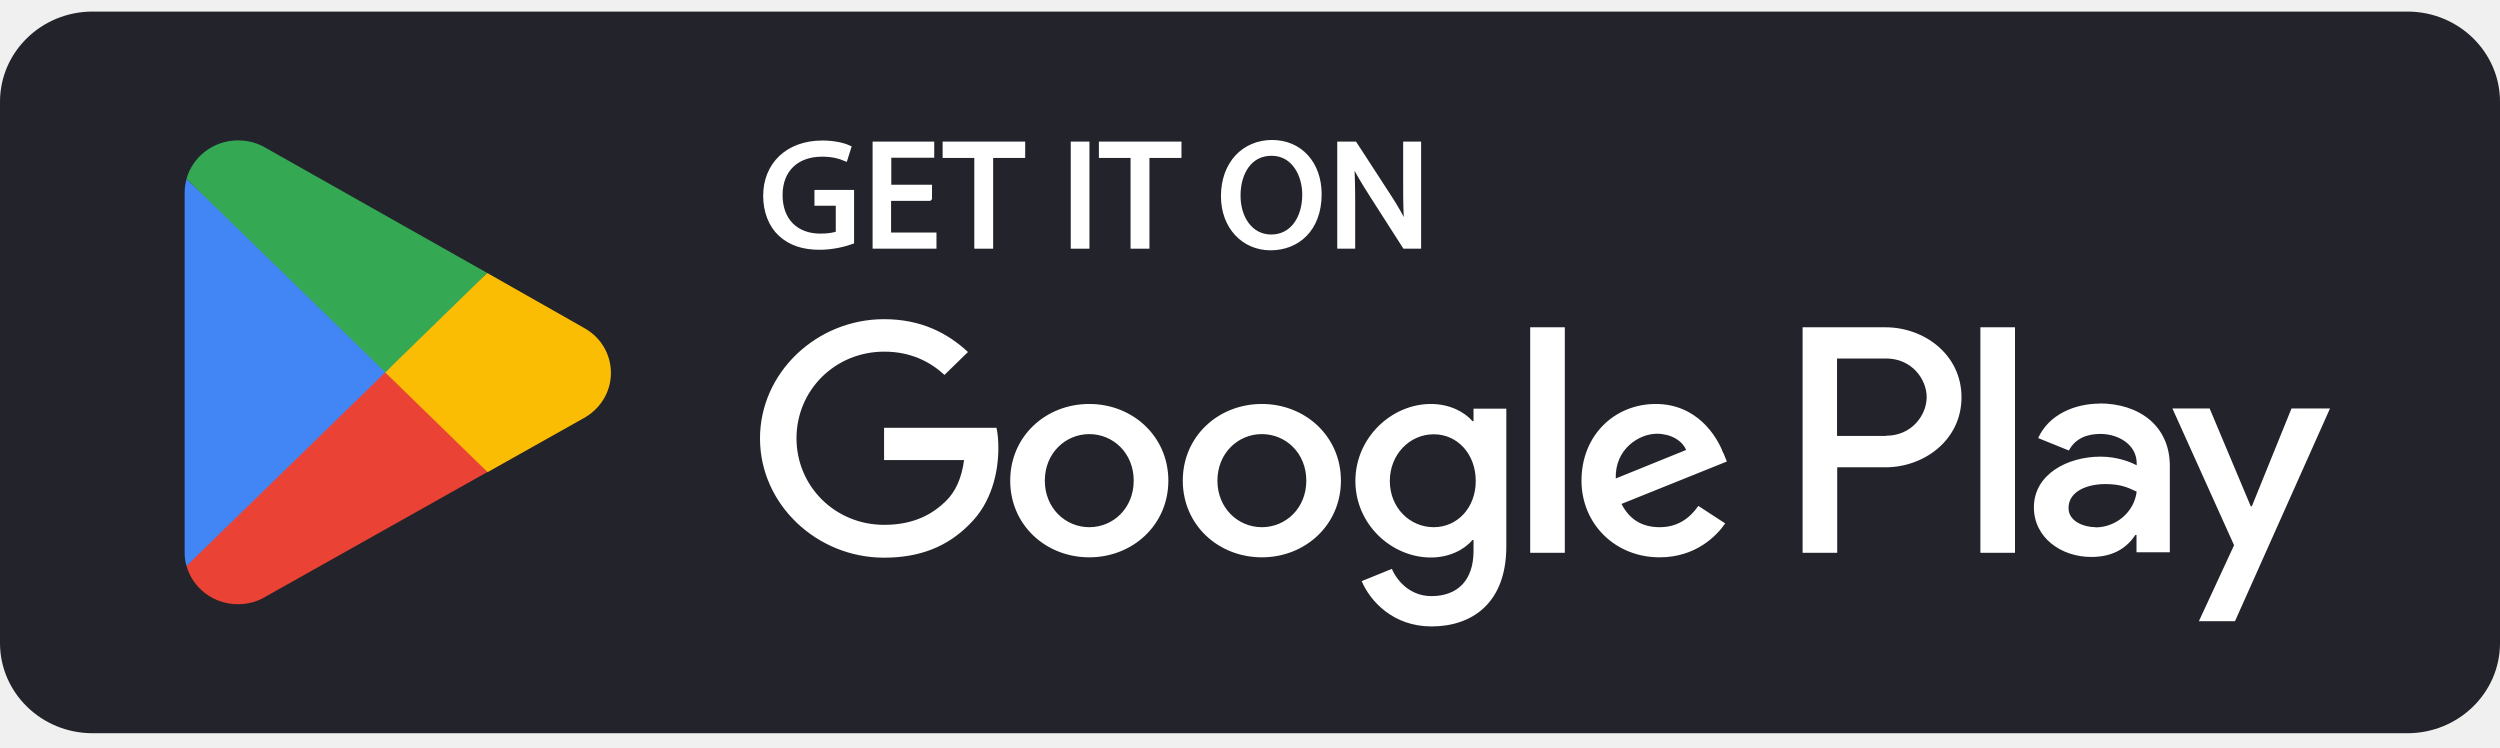
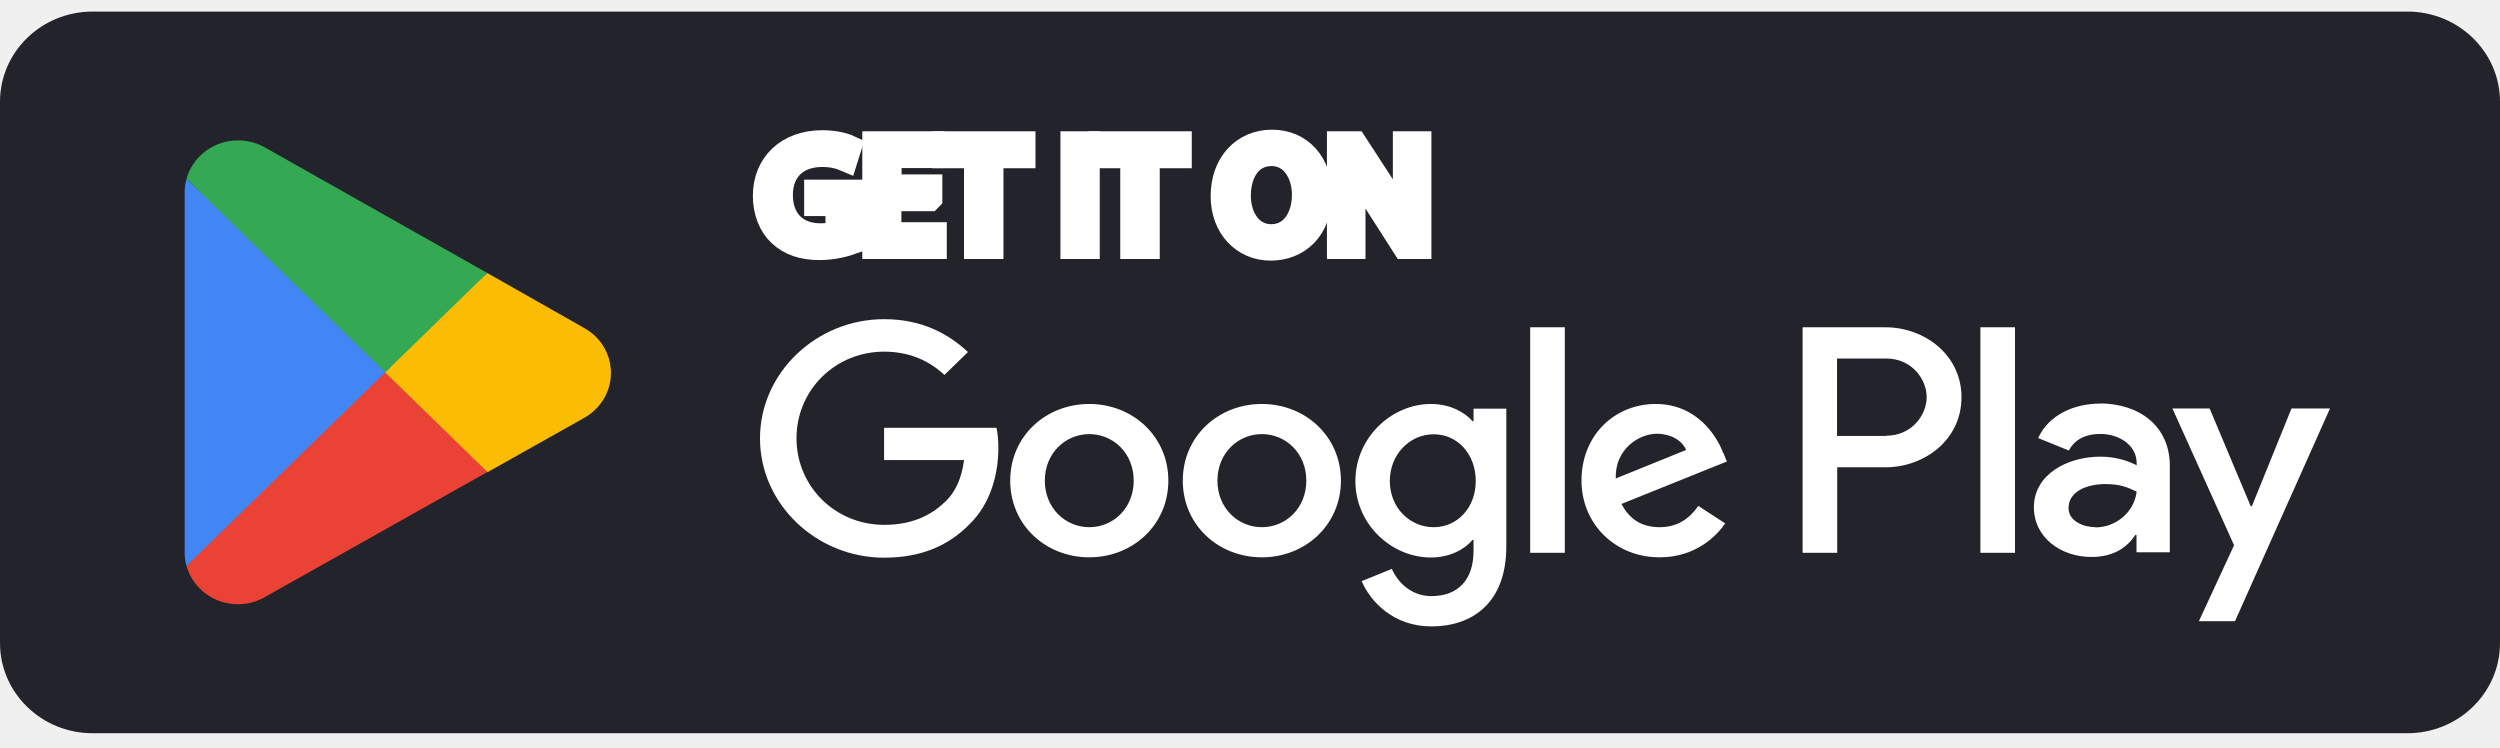
<svg xmlns="http://www.w3.org/2000/svg" width="97" height="29" viewBox="0 0 97 29" fill="none">
-   <g clip-path="url(#clip0_962_11182)">
+   <g clipPath="url(#clip0_962_11182)">
    <path d="M93.407 0.449H3.593C1.608 0.449 0 2.016 0 3.949V24.949C0 26.882 1.608 28.449 3.593 28.449H93.407C95.391 28.449 97 26.882 97 24.949V3.949C97 2.016 95.391 0.449 93.407 0.449Z" fill="#23232B" />
-     <path d="M33.038 9.374C32.801 9.458 32.341 9.591 31.795 9.591C31.184 9.591 30.674 9.437 30.279 9.066C29.927 8.737 29.711 8.212 29.711 7.596C29.711 6.42 30.544 5.552 31.91 5.552C32.377 5.552 32.743 5.65 32.923 5.734L32.793 6.147C32.578 6.056 32.305 5.979 31.895 5.979C30.911 5.979 30.264 6.574 30.264 7.568C30.264 8.562 30.882 9.164 31.831 9.164C32.175 9.164 32.405 9.115 32.528 9.059V7.883H31.701V7.47H33.038V9.367V9.374Z" fill="white" stroke="white" stroke-width="0.2" stroke-miterlimit="10" />
-     <path d="M36.055 7.694H34.474V9.122H36.235V9.549H33.957V5.594H36.148V6.021H34.482V7.267H36.062V7.687L36.055 7.694Z" fill="white" stroke="white" stroke-width="0.2" stroke-miterlimit="10" />
-     <path d="M37.91 6.028H36.674V5.594H39.677V6.028H38.434V9.549H37.903V6.028H37.91Z" fill="white" stroke="white" stroke-width="0.2" stroke-miterlimit="10" />
-     <path d="M42.17 5.594V9.549H41.645V5.594H42.17Z" fill="white" stroke="white" stroke-width="0.2" stroke-miterlimit="10" />
-     <path d="M43.973 6.028H42.737V5.594H45.741V6.028H44.498V9.549H43.966V6.028H43.973Z" fill="white" stroke="white" stroke-width="0.2" stroke-miterlimit="10" />
-     <path d="M51.18 7.533C51.18 8.891 50.332 9.612 49.298 9.612C48.263 9.612 47.473 8.8 47.473 7.61C47.473 6.357 48.27 5.531 49.355 5.531C50.44 5.531 51.18 6.357 51.18 7.533ZM48.033 7.596C48.033 8.443 48.5 9.199 49.326 9.199C50.153 9.199 50.627 8.457 50.627 7.554C50.627 6.77 50.203 5.944 49.334 5.944C48.464 5.944 48.033 6.721 48.033 7.589V7.596Z" fill="white" stroke="white" stroke-width="0.2" stroke-miterlimit="10" />
-     <path d="M51.985 9.549V5.594H52.56L53.861 7.596C54.163 8.058 54.4 8.478 54.586 8.877H54.601C54.55 8.345 54.543 7.862 54.543 7.246V5.594H55.039V9.549H54.507L53.221 7.54C52.941 7.099 52.668 6.651 52.46 6.224H52.438C52.467 6.728 52.481 7.204 52.481 7.862V9.549H51.985Z" fill="white" stroke="white" stroke-width="0.2" stroke-miterlimit="10" />
+     <path d="M33.038 9.374C32.801 9.458 32.341 9.591 31.795 9.591C31.184 9.591 30.674 9.437 30.279 9.066C29.927 8.737 29.711 8.212 29.711 7.596C29.711 6.42 30.544 5.552 31.91 5.552C32.377 5.552 32.743 5.65 32.923 5.734L32.793 6.147C32.578 6.056 32.305 5.979 31.895 5.979C30.911 5.979 30.264 6.574 30.264 7.568C30.264 8.562 30.882 9.164 31.831 9.164C32.175 9.164 32.405 9.115 32.528 9.059V7.883H31.701V7.47H33.038V9.367V9.374Z" fill="white" stroke="white" strokeWidth="0.2" strokeMiterlimit="10" />
+     <path d="M36.055 7.694H34.474V9.122H36.235V9.549H33.957V5.594H36.148V6.021H34.482V7.267H36.062V7.687L36.055 7.694Z" fill="white" stroke="white" strokeWidth="0.2" strokeMiterlimit="10" />
+     <path d="M37.91 6.028H36.674V5.594H39.677V6.028H38.434V9.549H37.903V6.028H37.91Z" fill="white" stroke="white" strokeWidth="0.2" strokeMiterlimit="10" />
+     <path d="M42.17 5.594V9.549H41.645V5.594H42.17Z" fill="white" stroke="white" strokeWidth="0.2" strokeMiterlimit="10" />
+     <path d="M43.973 6.028H42.737V5.594H45.741V6.028H44.498V9.549H43.966V6.028H43.973Z" fill="white" stroke="white" strokeWidth="0.2" strokeMiterlimit="10" />
+     <path d="M51.18 7.533C51.18 8.891 50.332 9.612 49.298 9.612C48.263 9.612 47.473 8.8 47.473 7.61C47.473 6.357 48.27 5.531 49.355 5.531C50.44 5.531 51.18 6.357 51.18 7.533ZM48.033 7.596C48.033 8.443 48.5 9.199 49.326 9.199C50.153 9.199 50.627 8.457 50.627 7.554C50.627 6.77 50.203 5.944 49.334 5.944C48.464 5.944 48.033 6.721 48.033 7.589V7.596Z" fill="white" stroke="white" strokeWidth="0.2" strokeMiterlimit="10" />
+     <path d="M51.985 9.549V5.594H52.56L53.861 7.596C54.163 8.058 54.4 8.478 54.586 8.877H54.601C54.55 8.345 54.543 7.862 54.543 7.246V5.594H55.039V9.549H54.507L53.221 7.54C52.941 7.099 52.668 6.651 52.46 6.224H52.438C52.467 6.728 52.481 7.204 52.481 7.862V9.549H51.985Z" fill="white" stroke="white" strokeWidth="0.2" strokeMiterlimit="10" />
    <path d="M48.96 15.674C47.272 15.674 45.892 16.927 45.892 18.649C45.892 20.371 47.272 21.624 48.96 21.624C50.649 21.624 52.028 20.364 52.028 18.649C52.028 16.934 50.649 15.674 48.96 15.674ZM48.96 20.455C48.033 20.455 47.236 19.713 47.236 18.649C47.236 17.585 48.033 16.843 48.96 16.843C49.887 16.843 50.685 17.578 50.685 18.649C50.685 19.72 49.887 20.455 48.96 20.455ZM42.264 15.674C40.575 15.674 39.196 16.927 39.196 18.649C39.196 20.371 40.575 21.624 42.264 21.624C43.952 21.624 45.332 20.364 45.332 18.649C45.332 16.934 43.952 15.674 42.264 15.674ZM42.264 20.455C41.337 20.455 40.539 19.713 40.539 18.649C40.539 17.585 41.337 16.843 42.264 16.843C43.19 16.843 43.988 17.578 43.988 18.649C43.988 19.72 43.19 20.455 42.264 20.455ZM34.302 16.591V17.851H37.406C37.313 18.558 37.069 19.083 36.702 19.44C36.249 19.881 35.545 20.364 34.309 20.364C32.398 20.364 30.904 18.866 30.904 17.004C30.904 15.142 32.398 13.644 34.309 13.644C35.337 13.644 36.092 14.036 36.645 14.547L37.557 13.658C36.781 12.937 35.754 12.384 34.302 12.384C31.687 12.384 29.488 14.456 29.488 17.011C29.488 19.566 31.687 21.638 34.302 21.638C35.718 21.638 36.781 21.19 37.615 20.343C38.47 19.51 38.736 18.334 38.736 17.389C38.736 17.095 38.714 16.822 38.664 16.598H34.302V16.591ZM66.858 17.571C66.607 16.906 65.831 15.674 64.243 15.674C62.655 15.674 61.362 16.878 61.362 18.649C61.362 20.315 62.655 21.624 64.394 21.624C65.795 21.624 66.607 20.791 66.938 20.308L65.896 19.629C65.551 20.126 65.076 20.455 64.394 20.455C63.711 20.455 63.223 20.154 62.914 19.552L67.002 17.907L66.866 17.571H66.858ZM62.691 18.565C62.655 17.417 63.603 16.829 64.286 16.829C64.818 16.829 65.27 17.088 65.421 17.459L62.691 18.565ZM59.371 21.449H60.715V12.699H59.371V21.449ZM57.173 16.339H57.13C56.828 15.989 56.253 15.674 55.52 15.674C53.99 15.674 52.589 16.983 52.589 18.663C52.589 20.343 53.99 21.631 55.52 21.631C56.246 21.631 56.828 21.316 57.13 20.952H57.173V21.379C57.173 22.52 56.548 23.129 55.542 23.129C54.723 23.129 54.212 22.555 54.004 22.072L52.833 22.548C53.171 23.339 54.062 24.305 55.542 24.305C57.115 24.305 58.445 23.402 58.445 21.204V15.856H57.173V16.339ZM55.628 20.455C54.701 20.455 53.925 19.699 53.925 18.663C53.925 17.627 54.701 16.85 55.628 16.85C56.555 16.85 57.259 17.62 57.259 18.663C57.259 19.706 56.541 20.455 55.628 20.455ZM73.153 12.699H69.941V21.449H71.284V18.131H73.16C74.647 18.131 76.106 17.081 76.106 15.415C76.106 13.749 74.647 12.699 73.16 12.699H73.153ZM73.181 16.913H71.277V13.91H73.181C74.187 13.91 74.755 14.722 74.755 15.408C74.755 16.094 74.187 16.906 73.181 16.906V16.913ZM81.473 15.66C80.503 15.66 79.497 16.08 79.08 16.997L80.273 17.48C80.525 16.997 80.999 16.836 81.495 16.836C82.184 16.836 82.896 17.242 82.903 17.963V18.054C82.659 17.921 82.141 17.718 81.502 17.718C80.216 17.718 78.915 18.404 78.915 19.685C78.915 20.854 79.964 21.61 81.143 21.61C82.041 21.61 82.544 21.218 82.853 20.756H82.896V21.428H84.189V18.075C84.189 16.521 82.996 15.653 81.459 15.653L81.473 15.66ZM81.308 20.455C80.87 20.455 80.259 20.238 80.259 19.713C80.259 19.041 81.02 18.782 81.681 18.782C82.271 18.782 82.551 18.908 82.903 19.076C82.802 19.888 82.084 20.462 81.308 20.462V20.455ZM88.91 15.849L87.372 19.643H87.329L85.734 15.849H84.29L86.682 21.155L85.317 24.102H86.718L90.404 15.849H88.917H88.91ZM76.839 21.449H78.182V12.699H76.839V21.449Z" fill="white" />
    <path d="M14.889 14.043L7.236 21.953C7.473 22.814 8.278 23.444 9.234 23.444C9.615 23.444 9.974 23.346 10.283 23.164L10.304 23.15L18.912 18.313L14.881 14.036L14.889 14.043Z" fill="#EA4335" />
    <path d="M22.627 12.699H22.619L18.905 10.592L14.716 14.225L18.919 18.32L22.619 16.241C23.266 15.898 23.704 15.233 23.704 14.47C23.704 13.707 23.273 13.042 22.627 12.706V12.699Z" fill="#FBBC04" />
    <path d="M7.236 6.945C7.193 7.113 7.164 7.281 7.164 7.463V21.442C7.164 21.624 7.186 21.792 7.236 21.96L15.147 14.253L7.236 6.945Z" fill="#4285F4" />
    <path d="M14.946 14.449L18.905 10.592L10.304 5.734C9.995 5.552 9.629 5.447 9.234 5.447C8.278 5.447 7.473 6.084 7.236 6.938L14.946 14.442V14.449Z" fill="#34A853" />
  </g>
  <defs>
    <clipPath id="clip0_962_11182">
      <rect width="97" height="28" fill="white" transform="translate(0 0.44873)" />
    </clipPath>
  </defs>
</svg>
